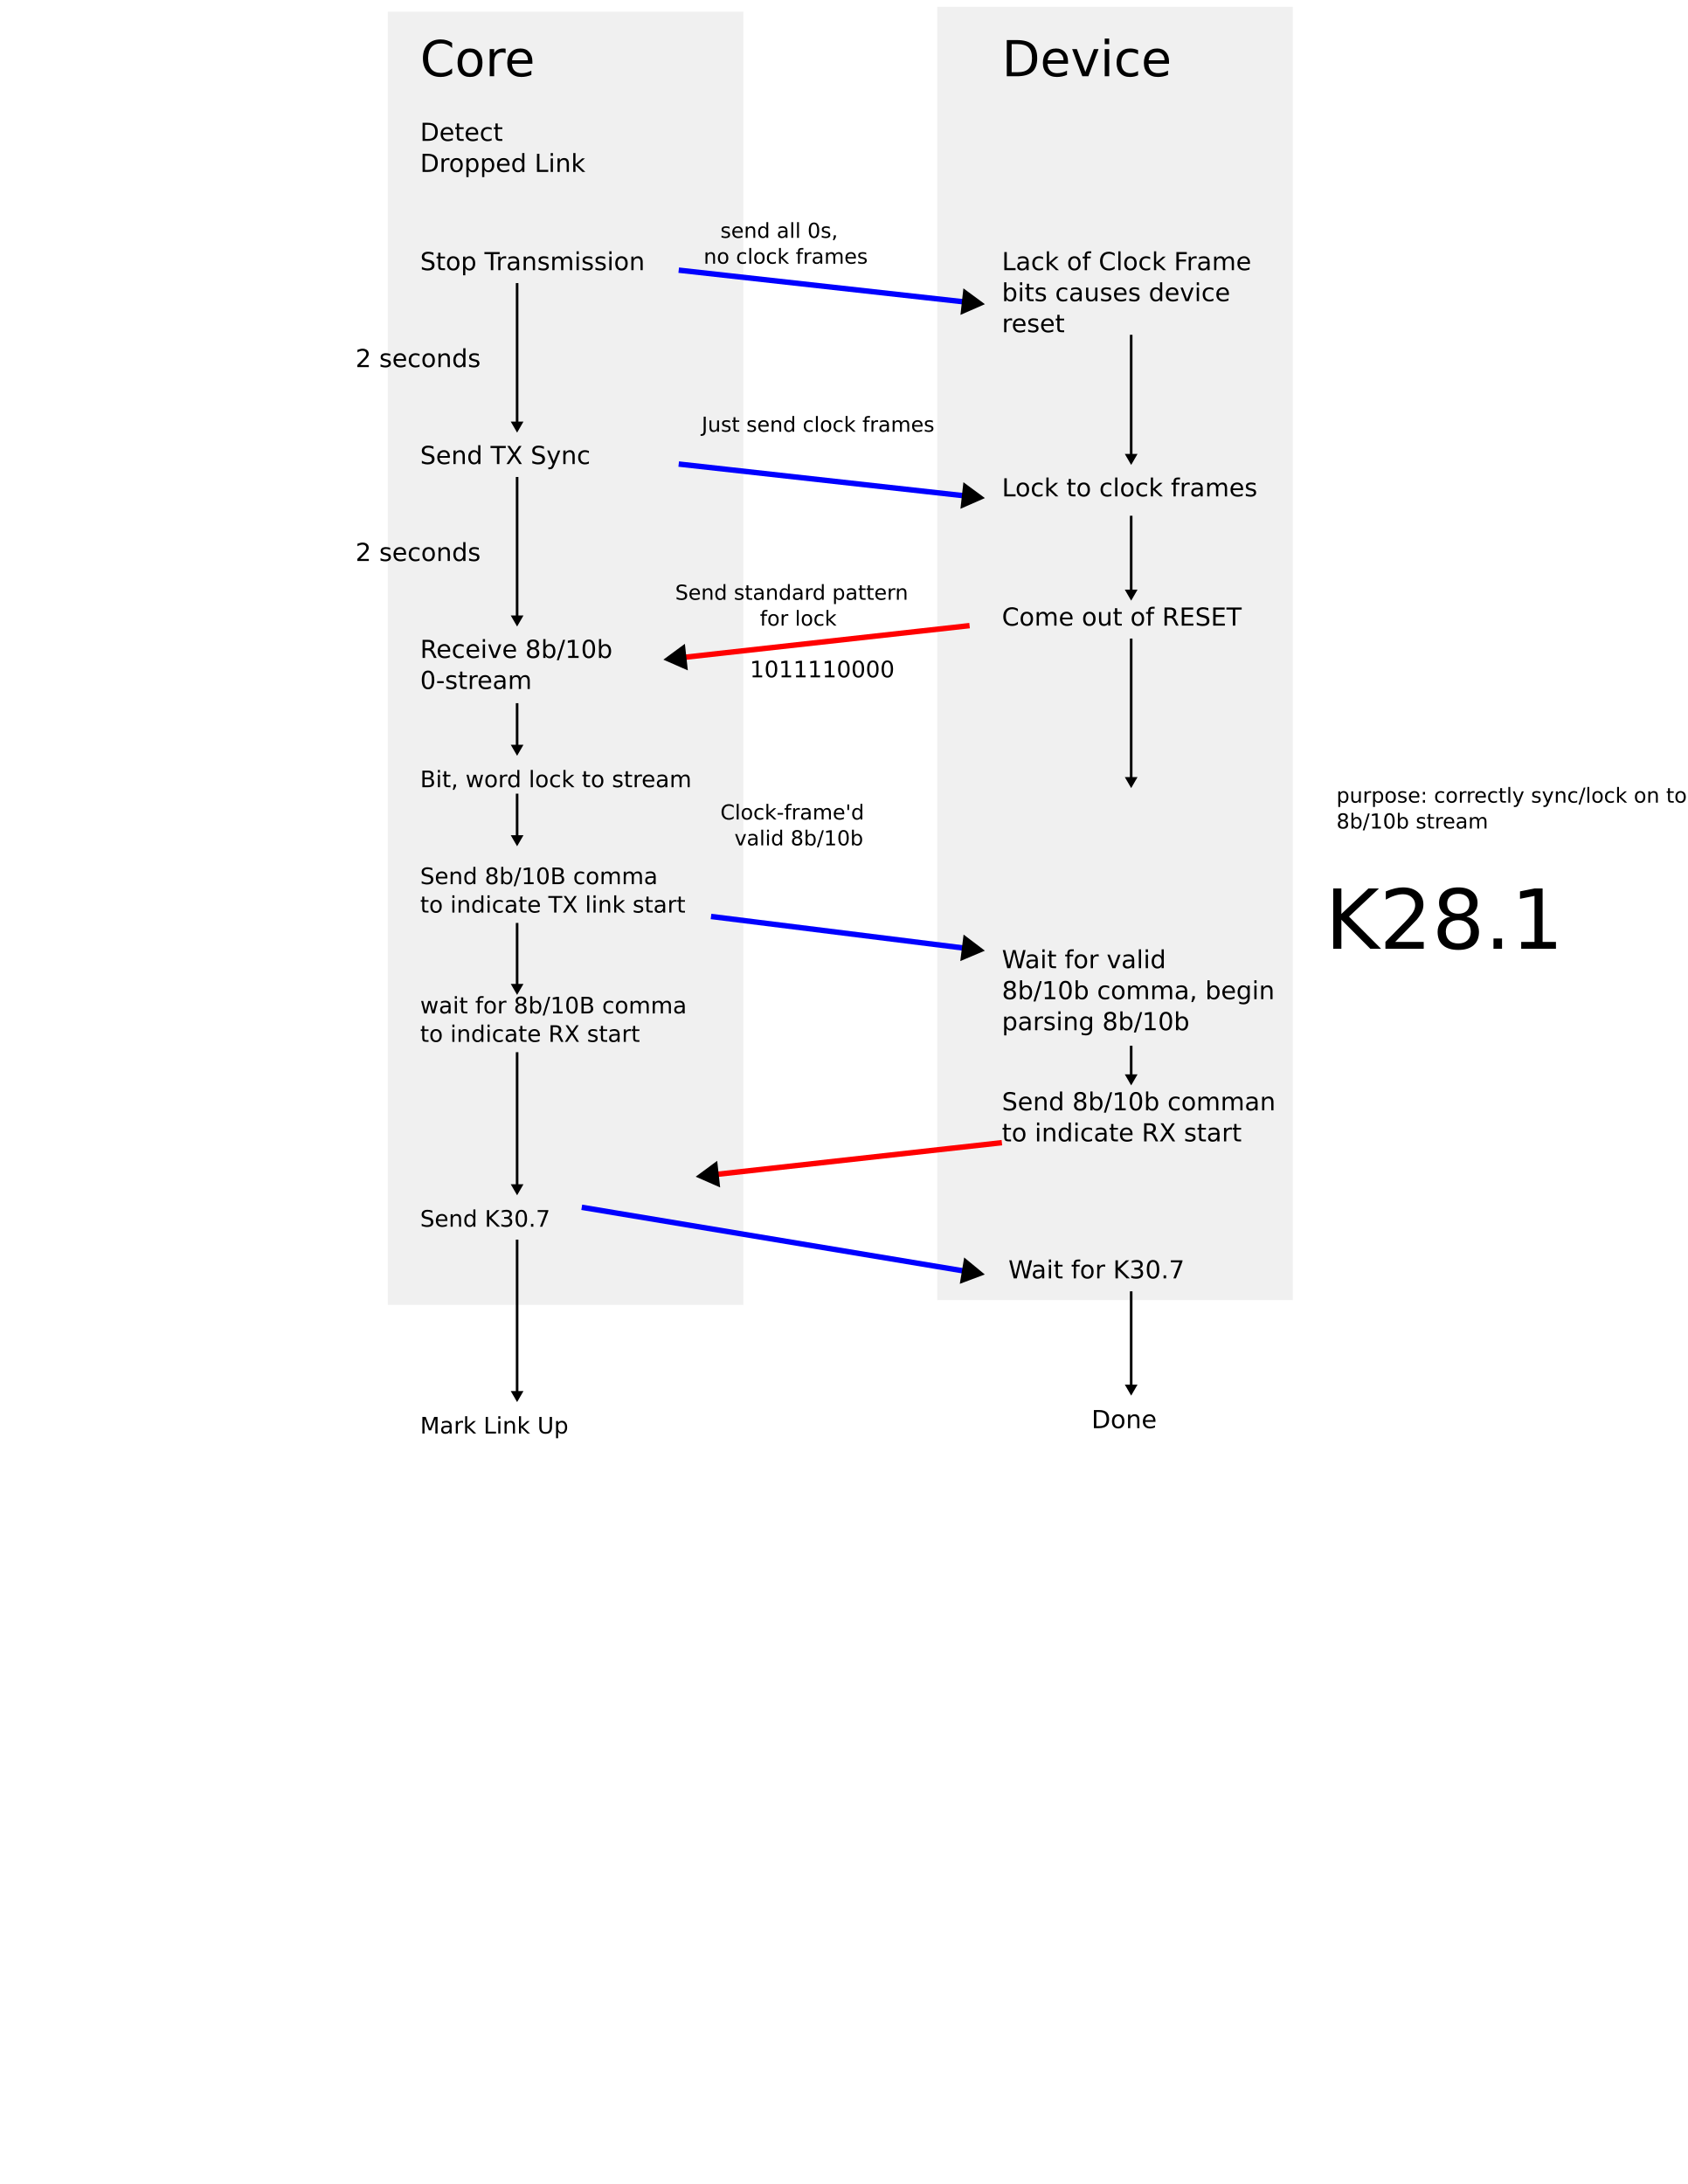
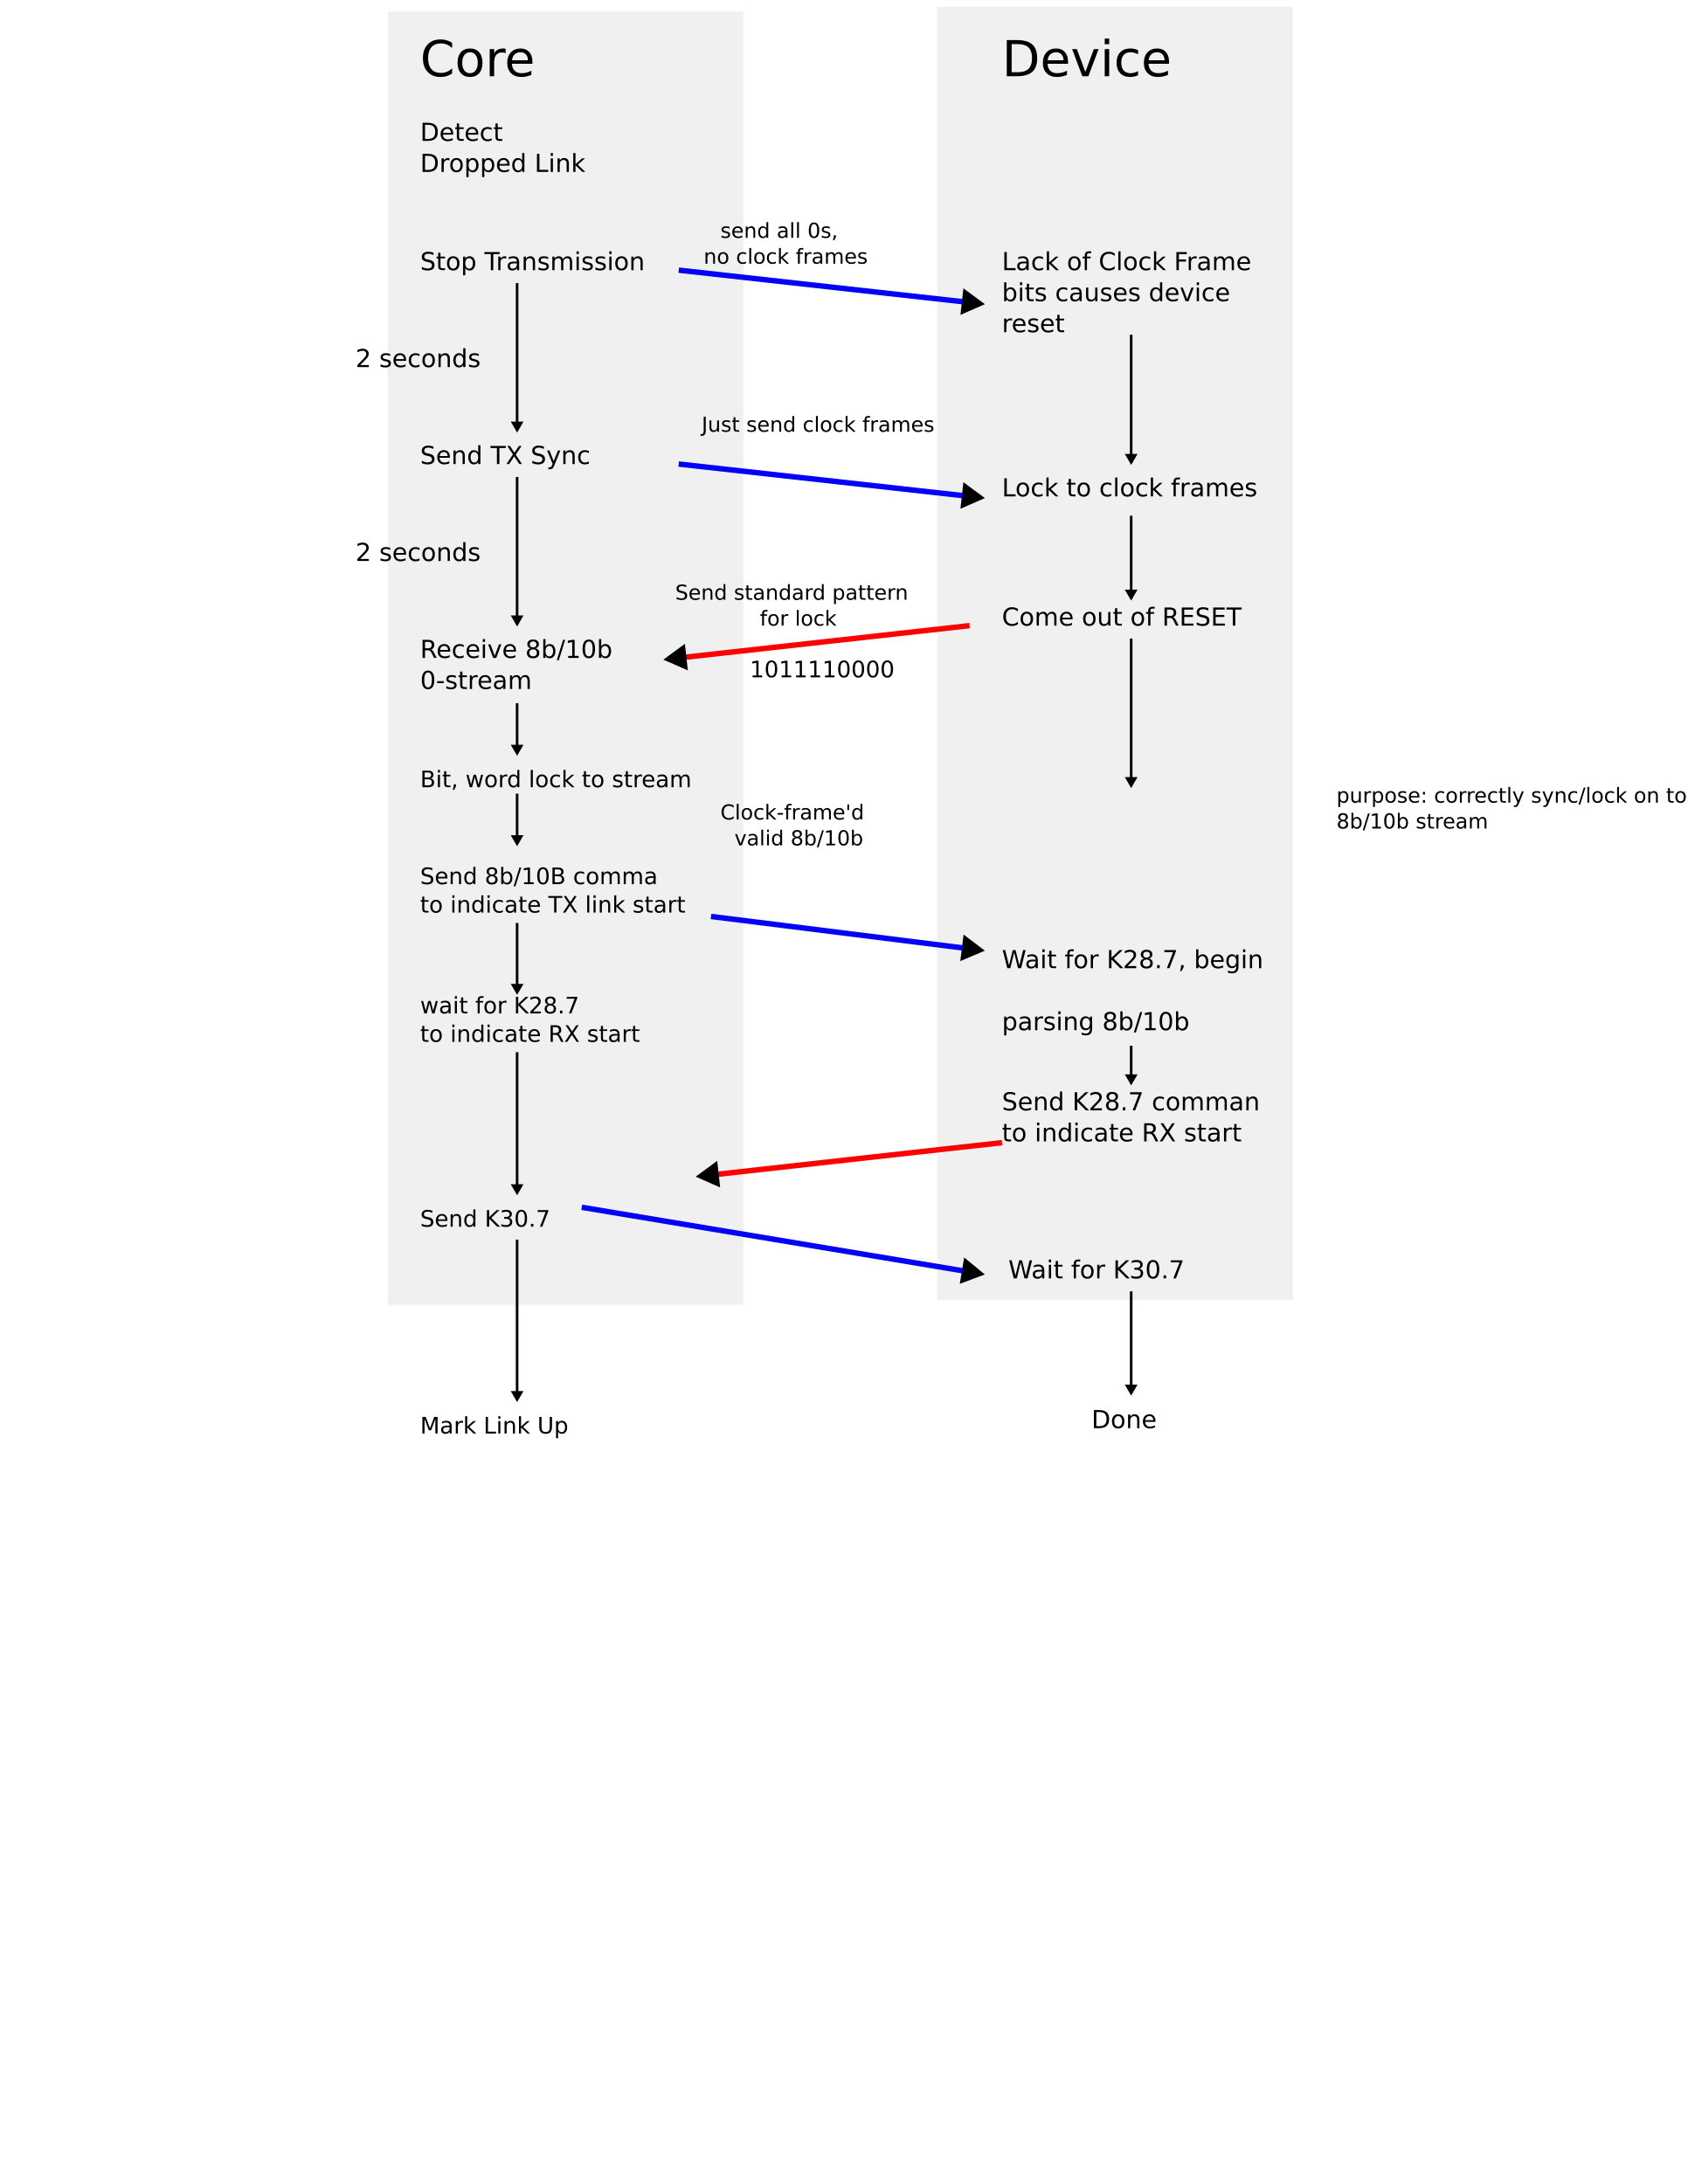
<svg xmlns="http://www.w3.org/2000/svg" id="svg1996" height="792pt" width="612pt" version="1.1">
  <defs id="defs3">
    <marker orient="auto" refY="0.0" refX="0.0" id="TriangleInM" style="overflow:visible;">
      <path id="path1545" d="M 5.77,0.0 L -2.88,5.0 L -2.88,-5.0 L 5.77,0.0 z " style="fill-rule:evenodd;stroke:#000000;stroke-width:1.0pt;marker-start:none;" transform="scale(-0.4)" />
    </marker>
    <marker orient="auto" refY="0.0" refX="0.0" id="TriangleOutM" style="overflow:visible;">
      <path id="path1698" d="M 5.77,0.0 L -2.88,5.0 L -2.88,-5.0 L 5.77,0.0 z " style="fill-rule:evenodd;stroke:#000000;stroke-width:1.0pt;marker-start:none;" transform="scale(0.4)" />
    </marker>
    <marker orient="auto" refY="0" refX="0" id="TriangleOutM-9" style="overflow:visible">
      <path id="path1698-2" d="m 5.77,0 -8.65,5 0,-10 8.65,5 z" style="fill-rule:evenodd;stroke:#000000;stroke-width:1pt;marker-start:none" transform="scale(0.4,0.4)" />
    </marker>
    <marker orient="auto" refY="0" refX="0" id="TriangleOutM-6" style="overflow:visible">
      <path id="path1698-8" d="m 5.77,0 -8.65,5 0,-10 8.65,5 z" style="fill-rule:evenodd;stroke:#000000;stroke-width:1pt;marker-start:none" transform="scale(0.4,0.4)" />
    </marker>
  </defs>
  <g id="layer2">
    <rect style="fill:#f0f0f0;fill-opacity:1;fill-rule:evenodd;stroke:none;stroke-width:1.25;stroke-miterlimit:4;stroke-dasharray:none;stroke-opacity:1" id="rect2610" width="171.875" height="625.336" x="187.5" y="-630.961" transform="scale(1,-1)" />
    <rect style="fill:#f0f0f0;fill-opacity:1;fill-rule:evenodd;stroke:none;stroke-width:1.25;stroke-miterlimit:4;stroke-dasharray:none;stroke-opacity:1" id="rect3485" width="171.875" height="625.336" x="453.125" y="3.289" />
  </g>
  <g id="layer1">
    <text xml:space="preserve" style="font-size:24px;font-style:normal;font-variant:normal;font-weight:normal;font-stretch:normal;text-align:start;line-height:125%;writing-mode:lr-tb;text-anchor:start;fill:black;fill-opacity:1;stroke:none;stroke-width:1px;stroke-linecap:butt;stroke-linejoin:miter;stroke-opacity:1;font-family:Bitstream Vera Sans" x="203.125" y="36.875" id="text2259">
      <tspan id="tspan2261" x="203.125" y="36.875">Core</tspan>
    </text>
    <text xml:space="preserve" style="font-size:24px;font-style:normal;font-variant:normal;font-weight:normal;font-stretch:normal;text-align:start;line-height:125%;writing-mode:lr-tb;text-anchor:start;fill:black;fill-opacity:1;stroke:none;stroke-width:1px;stroke-linecap:butt;stroke-linejoin:miter;stroke-opacity:1;font-family:Bitstream Vera Sans" x="484.375" y="36.875" id="text2263">
      <tspan id="tspan2265" x="484.375" y="36.875">Device</tspan>
    </text>
    <text xml:space="preserve" style="font-size:12px;font-style:normal;font-weight:normal;fill:black;fill-opacity:1;stroke:none;stroke-width:1px;stroke-linecap:butt;stroke-linejoin:miter;stroke-opacity:1;font-family:Bitstream Vera Sans" x="203.125" y="68.125" id="text1387">
      <tspan id="tspan1389" x="203.125" y="68.125">Detect </tspan>
      <tspan x="203.125" y="83.125" id="tspan1391">Dropped Link</tspan>
    </text>
    <text xml:space="preserve" style="font-size:12px;font-style:normal;font-weight:normal;fill:black;fill-opacity:1;stroke:none;stroke-width:1px;stroke-linecap:butt;stroke-linejoin:miter;stroke-opacity:1;font-family:Bitstream Vera Sans" x="203.125" y="130.625" id="text1393">
      <tspan x="203.125" y="130.625" id="tspan1405">Stop Transmission</tspan>
    </text>
    <text xml:space="preserve" style="font-size:12px;font-style:normal;font-weight:normal;fill:black;fill-opacity:1;stroke:none;stroke-width:1px;stroke-linecap:butt;stroke-linejoin:miter;stroke-opacity:1;font-family:Bitstream Vera Sans" x="484.375" y="130.625" id="text1407">
      <tspan x="484.375" y="130.625" id="tspan1411">Lack of Clock Frame</tspan>
      <tspan x="484.375" y="145.625" id="tspan1415">bits causes device</tspan>
      <tspan x="484.375" y="160.625" id="tspan1417">reset</tspan>
    </text>
    <text xml:space="preserve" style="font-size:12px;font-style:normal;font-weight:normal;fill:black;fill-opacity:1;stroke:none;stroke-width:1px;stroke-linecap:butt;stroke-linejoin:miter;stroke-opacity:1;font-family:Bitstream Vera Sans" x="203.125" y="224.375" id="text1419">
      <tspan x="203.125" y="224.375" id="tspan1423">Send TX Sync</tspan>
    </text>
    <text xml:space="preserve" style="font-size:12px;font-style:normal;font-weight:normal;fill:black;fill-opacity:1;stroke:none;stroke-width:1px;stroke-linecap:butt;stroke-linejoin:miter;stroke-opacity:1;font-family:Bitstream Vera Sans" x="484.375" y="240" id="text1427">
      <tspan x="484.375" y="240" id="tspan1439">Lock to clock frames</tspan>
    </text>
    <text xml:space="preserve" style="font-size:10px;font-style:normal;font-variant:normal;font-weight:normal;font-stretch:normal;text-align:center;line-height:125%;writing-mode:lr-tb;text-anchor:middle;fill:black;fill-opacity:1;stroke:none;stroke-width:1px;stroke-linecap:butt;stroke-linejoin:miter;stroke-opacity:1;font-family:Bitstream Vera Sans" x="387.812" y="115" id="text1443">
      <tspan id="tspan1445" x="389.404" y="115">send all 0s, </tspan>
      <tspan x="387.812" y="127.5" id="tspan1447">no clock frames</tspan>
    </text>
    <text xml:space="preserve" style="font-size:11px;font-style:normal;font-variant:normal;font-weight:normal;font-stretch:normal;text-align:start;line-height:125%;writing-mode:lr-tb;text-anchor:start;fill:#000000;fill-opacity:1;stroke:none;font-family:Bitstream Vera Sans" x="362.5" y="327.5" id="text5201">
      <tspan id="tspan5203" x="362.5" y="327.5">1011110000</tspan>
    </text>
    <text xml:space="preserve" style="font-size:12px;font-style:normal;font-weight:normal;fill:black;fill-opacity:1;stroke:none;stroke-width:1px;stroke-linecap:butt;stroke-linejoin:miter;stroke-opacity:1;font-family:Bitstream Vera Sans" x="203.125" y="318.125" id="text5205">
      <tspan x="203.125" y="318.125" id="tspan5207">Receive 8b/10b</tspan>
      <tspan x="203.125" y="333.125" id="tspan3515">0-stream </tspan>
    </text>
    <text xml:space="preserve" style="font-size:11px;font-style:normal;font-variant:normal;font-weight:normal;font-stretch:normal;text-align:start;line-height:125%;writing-mode:lr-tb;text-anchor:start;fill:black;fill-opacity:1;stroke:none;stroke-width:1px;stroke-linecap:butt;stroke-linejoin:miter;stroke-opacity:1;font-family:Bitstream Vera Sans" x="203.125" y="380.625" id="text5209">
      <tspan id="tspan5211" x="203.125" y="380.625">Bit, word lock to stream</tspan>
    </text>
    <text xml:space="preserve" style="font-size:11px;font-style:normal;font-variant:normal;font-weight:normal;font-stretch:normal;text-align:start;line-height:125%;writing-mode:lr-tb;text-anchor:start;fill:#000000;fill-opacity:1;stroke:none;font-family:Bitstream Vera Sans" x="203.125" y="427.5" id="text5213">
      <tspan x="203.125" y="427.5" id="tspan2902">Send 8b/10B comma</tspan>
      <tspan x="203.125" y="441.25" id="tspan2906">to indicate TX link start</tspan>
    </text>
    <text xml:space="preserve" style="font-size:11px;font-style:normal;font-variant:normal;font-weight:normal;font-stretch:normal;text-align:start;line-height:125%;writing-mode:lr-tb;text-anchor:start;fill:#000000;fill-opacity:1;stroke:none;font-family:Bitstream Vera Sans" x="203.125" y="593.125" id="text5219">
      <tspan id="tspan5221" x="203.125" y="593.125">Send K30.7</tspan>
    </text>
    <path style="opacity:1;color:black;fill:none;fill-opacity:0.75;fill-rule:evenodd;stroke:black;stroke-width:1.25;stroke-linecap:butt;stroke-linejoin:miter;marker:none;marker-start:none;marker-mid:none;marker-end:url(#TriangleOutM);stroke-miterlimit:4;stroke-dasharray:none;stroke-dashoffset:0;stroke-opacity:1;visibility:visible;display:inline;overflow:visible" d="M 250,136.875 L 250,205.625" id="path3489" />
    <text xml:space="preserve" style="font-size:12px;font-style:normal;font-weight:normal;fill:#000000;fill-opacity:1;stroke:none;font-family:Bitstream Vera Sans" x="171.875" y="177.5" id="text3491">
      <tspan id="tspan3493" x="171.875" y="177.5">2 seconds</tspan>
    </text>
    <path style="opacity:1;color:black;fill:none;fill-opacity:0.75;fill-rule:evenodd;stroke:black;stroke-width:1.25;stroke-linecap:butt;stroke-linejoin:miter;marker:none;marker-start:none;marker-mid:none;marker-end:url(#TriangleOutM);stroke-miterlimit:4;stroke-dasharray:none;stroke-dashoffset:0;stroke-opacity:1;visibility:visible;display:inline;overflow:visible" d="M 250,230.625 L 250,299.375" id="path3495" />
    <text xml:space="preserve" style="font-size:12px;font-style:normal;font-weight:normal;fill:#000000;fill-opacity:1;stroke:none;font-family:Bitstream Vera Sans" x="171.875" y="271.25" id="text3497">
      <tspan id="tspan3499" x="171.875" y="271.25">2 seconds</tspan>
    </text>
    <text xml:space="preserve" style="font-size:10px;font-style:normal;font-variant:normal;font-weight:normal;font-stretch:normal;text-align:center;line-height:125%;writing-mode:lr-tb;text-anchor:middle;fill:black;fill-opacity:1;stroke:none;stroke-width:1px;stroke-linecap:butt;stroke-linejoin:miter;stroke-opacity:1;font-family:Bitstream Vera Sans" x="403.438" y="208.75" id="text3501">
      <tspan x="403.438" y="208.75" id="tspan3505">Just send clock frames</tspan>
    </text>
    <text xml:space="preserve" style="font-size:12px;font-style:normal;font-weight:normal;fill:black;fill-opacity:1;stroke:none;stroke-width:1px;stroke-linecap:butt;stroke-linejoin:miter;stroke-opacity:1;font-family:Bitstream Vera Sans" x="484.375" y="302.5" id="text3511">
      <tspan id="tspan3513" x="484.375" y="302.5">Come out of RESET</tspan>
    </text>
    <text xml:space="preserve" style="font-size:10px;font-style:normal;font-variant:normal;font-weight:normal;font-stretch:normal;text-align:center;line-height:125%;writing-mode:lr-tb;text-anchor:middle;fill:#000000;fill-opacity:1;stroke:none;font-family:Bitstream Vera Sans" x="393.867" y="290" id="text3517">
      <tspan x="393.867" y="290" id="tspan3519">Send standard pattern</tspan>
      <tspan x="393.867" y="302.5" id="tspan2890">for lock</tspan>
    </text>
    <text xml:space="preserve" style="font-size:12px;font-style:normal;font-weight:normal;fill:#000000;fill-opacity:1;stroke:none;font-family:Bitstream Vera Sans" x="484.375" y="468.125" id="text3523">
-       <tspan id="tspan3525" x="484.375" y="468.125">Wait for valid</tspan>
-       <tspan x="484.375" y="483.125" id="tspan3527">8b/10b comma, begin </tspan>
+       <tspan x="484.375" y="468.125" id="tspan3527">Wait for K28.7, begin </tspan>
      <tspan x="484.375" y="498.125" id="tspan2892">parsing 8b/10b</tspan>
    </text>
    <text xml:space="preserve" style="font-size:12px;font-style:normal;font-weight:normal;fill:#000000;fill-opacity:1;stroke:none;font-family:Bitstream Vera Sans" x="487.5" y="618.125" id="text3529">
      <tspan x="487.5" y="618.125" id="tspan3533">Wait for K30.7</tspan>
    </text>
    <text xml:space="preserve" style="font-size:12px;font-style:normal;font-weight:normal;fill:#000000;fill-opacity:1;stroke:none;font-family:Bitstream Vera Sans" x="527.685" y="690.531" id="text3537">
      <tspan x="527.685" y="690.531" id="tspan3539">Done</tspan>
    </text>
    <path style="opacity:1;color:black;fill:none;fill-opacity:0.75;fill-rule:evenodd;stroke:blue;stroke-width:2.625;stroke-linecap:butt;stroke-linejoin:miter;marker:none;marker-start:none;marker-mid:none;marker-end:url(#TriangleOutM);stroke-miterlimit:4;stroke-dasharray:none;stroke-dashoffset:0;stroke-opacity:1;visibility:visible;display:inline;overflow:visible" d="M 328.125,130.625 L 468.75,146.25" id="path3541" />
    <path style="opacity:1;color:black;fill:none;fill-opacity:0.75;fill-rule:evenodd;stroke:blue;stroke-width:2.625;stroke-linecap:butt;stroke-linejoin:miter;marker:none;marker-start:none;marker-mid:none;marker-end:url(#TriangleOutM);stroke-miterlimit:4;stroke-dasharray:none;stroke-dashoffset:0;stroke-opacity:1;visibility:visible;display:inline;overflow:visible" d="M 328.125,224.375 L 468.75,240" id="path3543" />
    <path style="opacity:1;color:black;fill:none;fill-opacity:0.75;fill-rule:evenodd;stroke:red;stroke-width:2.625;stroke-linecap:butt;stroke-linejoin:miter;marker:none;marker-start:none;marker-mid:none;marker-end:url(#TriangleOutM);stroke-miterlimit:4;stroke-dasharray:none;stroke-dashoffset:0;stroke-opacity:1;visibility:visible;display:inline;overflow:visible" d="M 468.75,302.5 L 328.125,318.125" id="path3545" />
    <path style="color:#000000;fill:none;stroke:#0000ff;stroke-width:2.625;stroke-linecap:butt;stroke-linejoin:miter;stroke-miterlimit:4;stroke-opacity:1;stroke-dasharray:none;stroke-dashoffset:0;marker:none;marker-end:url(#TriangleOutM);visibility:visible;display:inline;overflow:visible" d="m 343.75,443.125 125,15.625" id="path3547" />
    <text xml:space="preserve" style="font-size:10px;font-style:normal;font-variant:normal;font-weight:normal;font-stretch:normal;text-align:center;line-height:125%;writing-mode:lr-tb;text-anchor:middle;fill:black;fill-opacity:1;stroke:none;stroke-width:1px;stroke-linecap:butt;stroke-linejoin:miter;stroke-opacity:1;font-family:Bitstream Vera Sans" x="394.16" y="396.25" id="text3549">
      <tspan x="394.16" y="396.25" id="tspan3551">Clock-frame'd</tspan>
      <tspan x="394.16" y="408.75" id="tspan3553">valid 8b/10b</tspan>
    </text>
    <path style="color:#000000;fill:none;stroke:#0000ff;stroke-width:2.625;stroke-linecap:butt;stroke-linejoin:miter;stroke-miterlimit:4;stroke-opacity:1;stroke-dasharray:none;stroke-dashoffset:0;marker:none;marker-end:url(#TriangleOutM);visibility:visible;display:inline;overflow:visible" d="M 281.25,583.75 468.75,615" id="path3555" />
    <text xml:space="preserve" style="font-size:11px;font-style:normal;font-variant:normal;font-weight:normal;font-stretch:normal;text-align:start;line-height:125%;writing-mode:lr-tb;text-anchor:start;fill:#000000;fill-opacity:1;stroke:none;font-family:Bitstream Vera Sans" x="203.125" y="693.125" id="text3560">
      <tspan id="tspan3562" x="203.125" y="693.125">Mark Link Up</tspan>
    </text>
    <path style="opacity:1;color:black;fill:none;fill-opacity:0.75;fill-rule:evenodd;stroke:black;stroke-width:1.25;stroke-linecap:butt;stroke-linejoin:miter;marker:none;marker-start:none;marker-mid:none;marker-end:url(#TriangleOutM);stroke-miterlimit:4;stroke-dasharray:none;stroke-dashoffset:0;stroke-opacity:1;visibility:visible;display:inline;overflow:visible" d="M 546.875,161.875 L 546.875,221.25" id="path5015" />
    <path style="opacity:1;color:black;fill:none;fill-opacity:0.75;fill-rule:evenodd;stroke:black;stroke-width:1.25;stroke-linecap:butt;stroke-linejoin:miter;marker:none;marker-start:none;marker-mid:none;marker-end:url(#TriangleOutM);stroke-miterlimit:4;stroke-dasharray:none;stroke-dashoffset:0;stroke-opacity:1;visibility:visible;display:inline;overflow:visible" d="M 546.875,249.375 L 546.875,286.875" id="path5017" />
    <path style="opacity:1;color:black;fill:none;fill-opacity:0.75;fill-rule:evenodd;stroke:black;stroke-width:1.25;stroke-linecap:butt;stroke-linejoin:miter;marker:none;marker-start:none;marker-mid:none;marker-end:url(#TriangleOutM);stroke-miterlimit:4;stroke-dasharray:none;stroke-dashoffset:0;stroke-opacity:1;visibility:visible;display:inline;overflow:visible" d="M 546.875,308.75 L 546.875,377.5" id="path5019" />
    <path style="opacity:1;color:black;fill:none;fill-opacity:0.75;fill-rule:evenodd;stroke:black;stroke-width:1.25;stroke-linecap:butt;stroke-linejoin:miter;marker:none;marker-start:none;marker-mid:none;marker-end:url(#TriangleOutM);stroke-miterlimit:4;stroke-dasharray:none;stroke-dashoffset:0;stroke-opacity:1;visibility:visible;display:inline;overflow:visible" d="M 250,340 L 250,361.875" id="path5021" />
    <path style="color:#000000;fill:none;stroke:#000000;stroke-width:1.25;stroke-linecap:butt;stroke-linejoin:miter;stroke-miterlimit:4;stroke-opacity:1;stroke-dasharray:none;stroke-dashoffset:0;marker:none;marker-end:url(#TriangleOutM);visibility:visible;display:inline;overflow:visible" d="m 546.875,505.625 0,15.625" id="path5023" />
    <path style="color:#000000;fill:none;stroke:#000000;stroke-width:1.25;stroke-linecap:butt;stroke-linejoin:miter;stroke-miterlimit:4;stroke-opacity:1;stroke-dasharray:none;stroke-dashoffset:0;marker:none;marker-end:url(#TriangleOutM);visibility:visible;display:inline;overflow:visible" d="m 546.875,624.375 0,46.875" id="path5025" />
    <path style="opacity:1;color:black;fill:none;fill-opacity:0.75;fill-rule:evenodd;stroke:black;stroke-width:1.25;stroke-linecap:butt;stroke-linejoin:miter;marker:none;marker-start:none;marker-mid:none;marker-end:url(#TriangleOutM);stroke-miterlimit:4;stroke-dasharray:none;stroke-dashoffset:0;stroke-opacity:1;visibility:visible;display:inline;overflow:visible" d="M 250,383.75 L 250,405.625" id="path5027" />
    <path style="color:#000000;fill:none;stroke:#000000;stroke-width:1.25;stroke-linecap:butt;stroke-linejoin:miter;stroke-miterlimit:4;stroke-opacity:1;stroke-dasharray:none;stroke-dashoffset:0;marker:none;marker-end:url(#TriangleOutM);visibility:visible;display:inline;overflow:visible" d="m 250,508.75 0,65.625" id="path5029" />
    <path style="color:#000000;fill:none;stroke:#000000;stroke-width:1.25;stroke-linecap:butt;stroke-linejoin:miter;stroke-miterlimit:4;stroke-opacity:1;stroke-dasharray:none;stroke-dashoffset:0;marker:none;marker-end:url(#TriangleOutM);visibility:visible;display:inline;overflow:visible" d="m 250,599.375 0,75" id="path5031" />
    <text xml:space="preserve" style="font-size:10px;font-style:normal;font-variant:normal;font-weight:normal;font-stretch:normal;text-align:start;line-height:125%;writing-mode:lr-tb;text-anchor:start;fill:#000000;fill-opacity:1;stroke:none;font-family:Bitstream Vera Sans;-inkscape-font-specification:Bitstream Vera Sans" x="646.109" y="388.1" id="text2894">
      <tspan id="tspan2896" x="646.109" y="388.1">purpose: correctly sync/lock on to</tspan>
      <tspan x="646.109" y="400.6" id="tspan2898">8b/10b stream</tspan>
    </text>
    <text xml:space="preserve" style="font-size:12px;font-style:normal;font-weight:normal;fill:#000000;fill-opacity:1;stroke:none;font-family:Bitstream Vera Sans" x="484.375" y="536.875" id="text3523-6">
-       <tspan x="484.375" y="536.875" id="tspan2892-4">Send 8b/10b comman</tspan>
+       <tspan x="484.375" y="536.875" id="tspan2892-4">Send K28.7 comman</tspan>
      <tspan x="484.375" y="551.875" id="tspan2944">to indicate RX start</tspan>
    </text>
    <text xml:space="preserve" style="font-size:11px;font-style:normal;font-variant:normal;font-weight:normal;font-stretch:normal;text-align:start;line-height:125%;writing-mode:lr-tb;text-anchor:start;fill:#000000;fill-opacity:1;stroke:none;font-family:Bitstream Vera Sans" x="203.125" y="490" id="text5213-3">
-       <tspan x="203.125" y="490" id="tspan2902-1">wait for 8b/10B comma</tspan>
+       <tspan x="203.125" y="490" id="tspan2902-1">wait for K28.7</tspan>
      <tspan x="203.125" y="503.75" id="tspan2906-4">to indicate RX start</tspan>
    </text>
    <path style="color:#000000;fill:none;stroke:#ff0000;stroke-width:2.625;stroke-linecap:butt;stroke-linejoin:miter;stroke-miterlimit:4;stroke-opacity:1;stroke-dasharray:none;stroke-dashoffset:0;marker:none;marker-end:url(#TriangleOutM);visibility:visible;display:inline;overflow:visible" d="M 484.375,552.5 343.75,568.125" id="path3545-0" />
    <path style="color:#000000;fill:none;stroke:#000000;stroke-width:1.25;stroke-linecap:butt;stroke-linejoin:miter;stroke-miterlimit:4;stroke-opacity:1;stroke-dasharray:none;stroke-dashoffset:0;marker:none;marker-end:url(#TriangleOutM);visibility:visible;display:inline;overflow:visible" d="m 250,446.25 0,31.25" id="path5027-9" />
-     <text xml:space="preserve" style="font-size:40px;font-style:normal;font-weight:normal;fill:#000000;fill-opacity:1;stroke:none;font-family:Bitstream Vera Sans" x="640.625" y="458.75" id="text3030">
-       <tspan id="tspan3032" x="640.625" y="458.75">K28.1</tspan>
-     </text>
  </g>
</svg>
